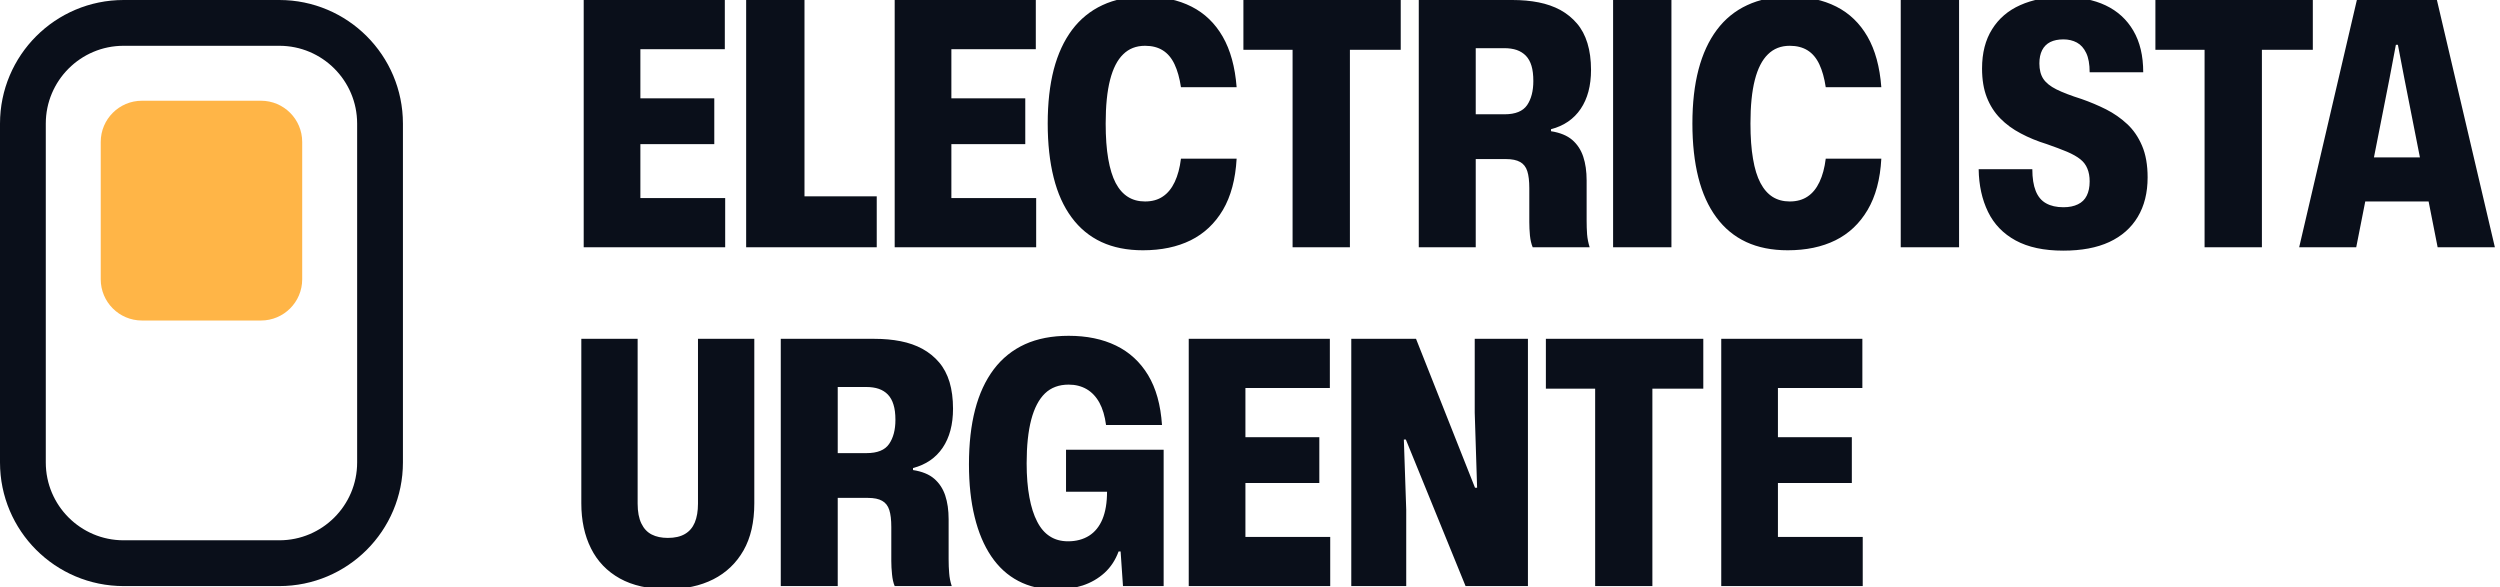
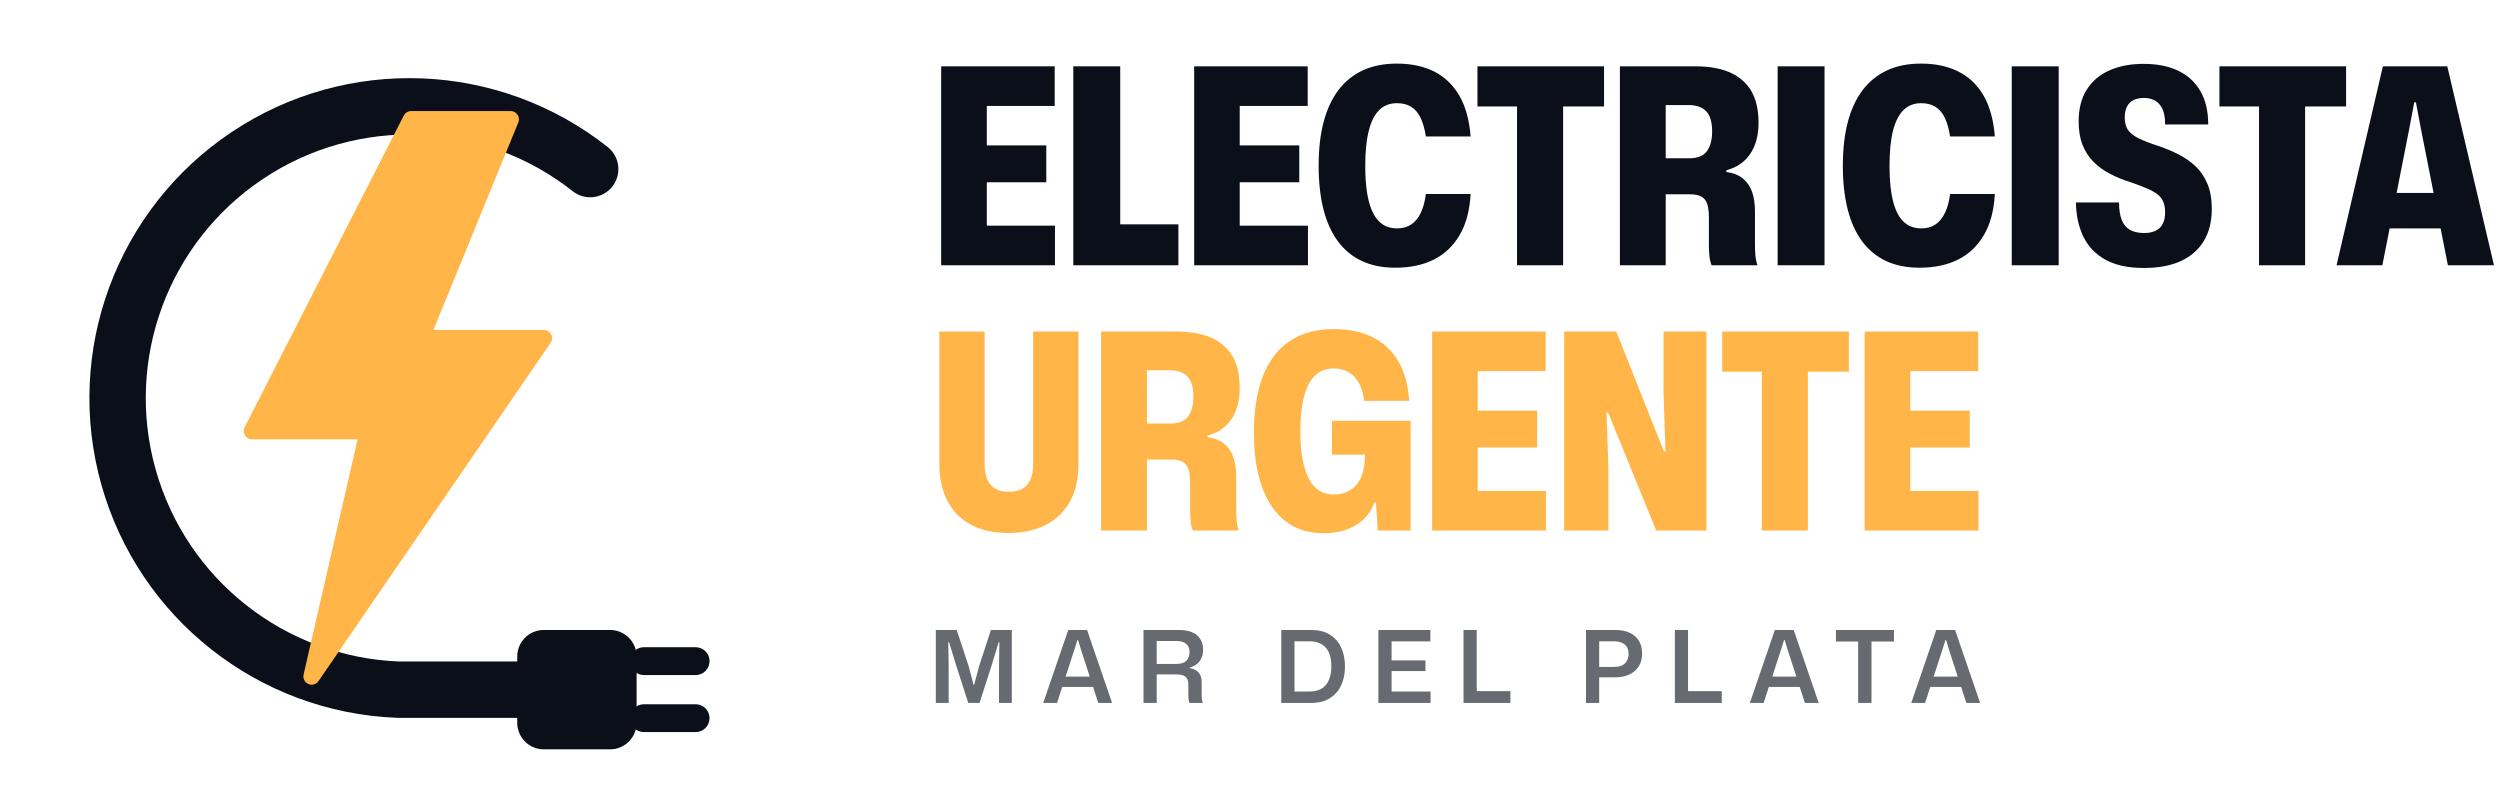
- <svg xmlns="http://www.w3.org/2000/svg" viewBox="0 0 273 64" width="273" height="64">
-   <g transform="translate(0 0)">
-     <rect x="2.5" y="2.5" width="39" height="59" rx="11" fill="none" stroke="#0a0f1a" stroke-width="5" />
-     <rect x="11" y="11" width="22" height="24" rx="4.5" fill="#ffb547" />
-   </g>
-   <path transform="translate(62 27)" fill="#0a0f1a" d="M17.19 0L1.74 0L1.74-27.00L17.15-27.00L17.15-21.63L6.85-21.63L7.93-22.70L7.93-4.30L6.85-5.37L17.19-5.37L17.19 0ZM16.00-11.26L6.85-11.26L6.85-16.26L16.00-16.26L16.00-11.26ZM33.74 0L19.48 0L19.48-27.00L25.85-27.00L25.85-4.63L24.96-5.56L33.74-5.56L33.74 0ZM51.15 0L35.70 0L35.70-27.00L51.11-27.00L51.11-21.63L40.81-21.63L41.89-22.70L41.89-4.30L40.81-5.37L51.15-5.37L51.15 0ZM49.96-11.26L40.81-11.26L40.81-16.26L49.96-16.26L49.96-11.26ZM62.81 0.33L62.81 0.33Q60.22 0.33 58.28-0.57Q56.33-1.48 55.02-3.26Q53.70-5.04 53.06-7.61Q52.41-10.19 52.41-13.52L52.41-13.52Q52.41-16.85 53.07-19.41Q53.74-21.96 55.07-23.74Q56.41-25.52 58.39-26.44Q60.37-27.37 63.04-27.37L63.04-27.37Q65.96-27.37 68.11-26.28Q70.26-25.19 71.52-23.00Q72.78-20.81 73.04-17.48L73.04-17.48L66.96-17.48Q66.74-18.96 66.26-19.98Q65.78-21.00 64.98-21.50Q64.19-22.00 63.04-22.00L63.04-22.00Q61.59-22.00 60.65-21.07Q59.70-20.15 59.22-18.28Q58.74-16.41 58.74-13.52L58.74-13.52Q58.74-11.26 59.02-9.65Q59.30-8.04 59.83-7.02Q60.37-6.00 61.17-5.50Q61.96-5.00 63.04-5.00L63.04-5.00Q64.19-5.00 64.98-5.54Q65.78-6.07 66.28-7.13Q66.78-8.19 66.96-9.67L66.96-9.67L73.04-9.67Q72.85-6.30 71.54-4.07Q70.22-1.85 68.02-0.76Q65.81 0.33 62.81 0.33ZM85.41 0L79.15 0L79.15-22.11L85.41-22.11L85.41 0ZM90.96-21.56L73.78-21.56L73.78-27.00L90.96-27.00L90.96-21.56ZM99.15 0L92.93 0L92.93-27.00L103.15-27.00Q104.70-27.00 106.02-26.74Q107.33-26.48 108.39-25.91Q109.44-25.33 110.20-24.44Q110.96-23.56 111.35-22.28Q111.74-21.00 111.74-19.37L111.74-19.37Q111.74-16.78 110.61-15.11Q109.48-13.44 107.37-12.89L107.37-12.89L107.37-12.67Q108.85-12.44 109.69-11.72Q110.52-11.00 110.89-9.89Q111.26-8.78 111.26-7.30L111.26-7.30L111.26-2.93Q111.26-2.11 111.31-1.41Q111.37-0.70 111.59 0L111.59 0L105.37 0Q105.15-0.52 105.07-1.28Q105-2.04 105-2.74L105-2.74L105-6.44Q105-7.63 104.78-8.31Q104.56-9.00 104-9.31Q103.44-9.63 102.44-9.63L102.44-9.63L98.59-9.63L98.59-14.52L102.30-14.52Q104.07-14.52 104.76-15.52Q105.44-16.52 105.44-18.15L105.44-18.15Q105.44-19.15 105.24-19.81Q105.04-20.48 104.63-20.91Q104.22-21.33 103.63-21.54Q103.04-21.74 102.26-21.74L102.26-21.74L99.15-21.74L99.15 0ZM120.52 0L114.15 0L114.15-27.00L120.52-27.00L120.52 0ZM133.22 0.33L133.22 0.33Q130.63 0.33 128.69-0.57Q126.74-1.48 125.43-3.26Q124.11-5.04 123.46-7.61Q122.81-10.19 122.81-13.52L122.81-13.52Q122.81-16.85 123.48-19.41Q124.15-21.96 125.48-23.74Q126.81-25.52 128.80-26.44Q130.78-27.37 133.44-27.37L133.44-27.37Q136.37-27.37 138.52-26.28Q140.67-25.19 141.93-23.00Q143.19-20.81 143.44-17.48L143.44-17.48L137.37-17.48Q137.15-18.96 136.67-19.98Q136.19-21.00 135.39-21.50Q134.59-22.00 133.44-22.00L133.44-22.00Q132.00-22.00 131.06-21.07Q130.11-20.15 129.63-18.28Q129.15-16.41 129.15-13.52L129.15-13.52Q129.15-11.26 129.43-9.65Q129.70-8.04 130.24-7.02Q130.78-6.00 131.57-5.50Q132.37-5.00 133.44-5.00L133.44-5.00Q134.59-5.00 135.39-5.54Q136.19-6.07 136.69-7.13Q137.19-8.19 137.37-9.67L137.37-9.67L143.44-9.67Q143.26-6.30 141.94-4.07Q140.63-1.85 138.43-0.76Q136.22 0.33 133.22 0.33ZM151.93 0L145.56 0L145.56-27.00L151.93-27.00L151.93 0ZM163.30 0.37L163.30 0.37Q160.15 0.37 158.11-0.74Q156.07-1.85 155.09-3.87Q154.11-5.89 154.07-8.52L154.07-8.52L159.93-8.52Q159.93-7.07 160.30-6.15Q160.67-5.22 161.43-4.80Q162.19-4.37 163.33-4.37L163.33-4.37Q164.26-4.37 164.91-4.69Q165.56-5.00 165.87-5.63Q166.19-6.26 166.19-7.19L166.19-7.19Q166.19-8.00 165.94-8.59Q165.70-9.19 165.17-9.61Q164.63-10.04 163.72-10.43Q162.81-10.81 161.52-11.26L161.52-11.26Q159.96-11.74 158.67-12.43Q157.37-13.11 156.43-14.07Q155.48-15.04 154.96-16.37Q154.44-17.70 154.44-19.52L154.44-19.52Q154.44-22.07 155.54-23.81Q156.63-25.56 158.61-26.44Q160.59-27.33 163.26-27.33L163.26-27.33Q166-27.33 167.94-26.41Q169.89-25.48 170.96-23.65Q172.04-21.81 172.04-19.11L172.04-19.11L166.19-19.11Q166.19-20.44 165.81-21.22Q165.44-22.00 164.80-22.35Q164.15-22.70 163.33-22.70L163.33-22.70Q162.48-22.70 161.89-22.41Q161.30-22.11 161-21.52Q160.70-20.93 160.70-20.07L160.70-20.07Q160.70-19.04 161.13-18.39Q161.56-17.74 162.56-17.24Q163.56-16.74 165.30-16.19L165.30-16.19Q166.70-15.70 167.98-15.06Q169.26-14.41 170.28-13.46Q171.30-12.52 171.91-11.09Q172.52-9.67 172.52-7.63L172.52-7.63Q172.52-5.11 171.44-3.31Q170.37-1.52 168.33-0.57Q166.30 0.37 163.30 0.37ZM185 0L178.74 0L178.74-22.11L185-22.11L185 0ZM190.56-21.56L173.37-21.56L173.37-27.00L190.56-27.00L190.56-21.56ZM195.30 0L189.07 0L195.37-27.00L204.11-27.00L210.44 0L204.19 0L200.56-18.41L199.85-22.11L199.63-22.11L198.93-18.41L195.30 0ZM203.63-5.00L195.85-5.00L196.74-9.81L202.70-9.81L203.63-5.00Z" />
-   <path transform="translate(62 64)" fill="#0a0f1a" d="M10.89 0.33L10.89 0.33Q7.78 0.33 5.69-0.83Q3.59-2.00 2.54-4.11Q1.48-6.22 1.48-9.04L1.48-9.04L1.48-27.00L7.63-27.00L7.63-9.00Q7.63-7.67 8.04-6.83Q8.44-6.00 9.17-5.63Q9.89-5.26 10.93-5.26L10.93-5.26Q12.07-5.26 12.80-5.69Q13.52-6.11 13.87-6.94Q14.22-7.78 14.22-9.00L14.22-9.00L14.22-27.00L20.37-27.00L20.37-9.04Q20.37-5.96 19.19-3.89Q18.00-1.81 15.89-0.74Q13.78 0.33 10.89 0.33ZM29.48 0L23.26 0L23.26-27.00L33.48-27.00Q35.04-27.00 36.35-26.74Q37.67-26.48 38.72-25.91Q39.78-25.33 40.54-24.44Q41.30-23.56 41.69-22.28Q42.07-21.00 42.07-19.37L42.07-19.37Q42.07-16.78 40.94-15.11Q39.81-13.44 37.70-12.89L37.70-12.89L37.70-12.67Q39.19-12.44 40.02-11.72Q40.85-11.00 41.22-9.89Q41.59-8.78 41.59-7.30L41.59-7.30L41.59-2.93Q41.59-2.11 41.65-1.41Q41.70-0.70 41.93 0L41.93 0L35.70 0Q35.48-0.52 35.41-1.28Q35.33-2.04 35.33-2.74L35.33-2.74L35.33-6.44Q35.33-7.63 35.11-8.31Q34.89-9.00 34.33-9.31Q33.78-9.63 32.78-9.63L32.78-9.63L28.93-9.63L28.93-14.52L32.63-14.52Q34.41-14.52 35.09-15.52Q35.78-16.52 35.78-18.15L35.78-18.15Q35.78-19.15 35.57-19.81Q35.37-20.48 34.96-20.91Q34.56-21.33 33.96-21.54Q33.37-21.74 32.59-21.74L32.59-21.74L29.48-21.74L29.48 0ZM53.26 0.37L53.26 0.37Q50.96 0.37 49.20-0.56Q47.44-1.48 46.24-3.26Q45.04-5.04 44.43-7.56Q43.81-10.07 43.81-13.30L43.81-13.30Q43.81-16.67 44.48-19.26Q45.15-21.85 46.52-23.67Q47.89-25.48 49.93-26.41Q51.96-27.33 54.70-27.33L54.70-27.33Q57.67-27.33 59.87-26.26Q62.07-25.19 63.37-23.04Q64.67-20.89 64.89-17.59L64.89-17.59L58.78-17.59Q58.59-19.04 58.06-20.02Q57.52-21.00 56.67-21.50Q55.81-22.00 54.70-22.00L54.70-22.00Q53.11-22.00 52.11-21.04Q51.11-20.07 50.61-18.17Q50.11-16.26 50.11-13.41L50.11-13.41Q50.11-11.30 50.41-9.70Q50.70-8.11 51.26-7.04Q51.81-5.96 52.65-5.43Q53.48-4.89 54.63-4.89L54.63-4.89Q55.96-4.89 56.93-5.50Q57.89-6.11 58.39-7.31Q58.89-8.52 58.89-10.33L58.89-10.33L58.89-11.70L60.22-10.30L54.41-10.30L54.41-14.89L65.07-14.89L65.07 0L60.63 0L60.37-3.78L60.15-3.78Q59.63-2.37 58.61-1.44Q57.59-0.52 56.24-0.07Q54.89 0.37 53.26 0.37ZM83.26 0L67.81 0L67.81-27.00L83.22-27.00L83.22-21.63L72.93-21.63L74.00-22.70L74.00-4.30L72.93-5.37L83.26-5.37L83.26 0ZM82.07-11.26L72.93-11.26L72.93-16.26L82.07-16.26L82.07-11.26ZM91.56 0L85.56 0L85.56-27.00L92.63-27.00L99.07-10.74L99.30-10.74L99.04-18.93L99.04-27.00L104.85-27.00L104.85 0L98.04 0L91.52-16.00L91.30-16.00L91.56-8.33L91.56 0ZM118.44 0L112.19 0L112.19-22.11L118.44-22.11L118.44 0ZM124-21.56L106.81-21.56L106.81-27.00L124-27.00L124-21.56ZM141.41 0L125.96 0L125.96-27.00L141.37-27.00L141.37-21.63L131.07-21.63L132.15-22.70L132.15-4.30L131.07-5.37L141.41-5.37L141.41 0ZM140.22-11.26L131.07-11.26L131.07-16.26L140.22-16.26L140.22-11.26Z" />
+ <svg xmlns="http://www.w3.org/2000/svg" viewBox="0 0 377 120" width="377" height="120">
+   <path d="M89 25.5 A44 44 0 1 0 60 104 L79 104" fill="none" stroke="#0a0f1a" stroke-width="8.5" stroke-linecap="round" />
+   <rect x="78" y="95" width="18" height="18" rx="4" fill="#0a0f1a" />
+   <rect x="95" y="97.6" width="12" height="4.2" rx="2.1" fill="#0a0f1a" />
+   <rect x="95" y="106.2" width="12" height="4.2" rx="2.1" fill="#0a0f1a" />
+   <path d="M62 18 L38 65 L55.5 65 L47 102 L82 51 L63.5 51 L77 18 Z" fill="#ffb547" stroke="#ffb547" stroke-width="2.5" stroke-linejoin="round" />
+   <path transform="translate(140 40)" fill="#0a0f1a" d="M19.09 0L1.93 0L1.93-30.00L19.05-30.00L19.05-24.03L7.61-24.03L8.81-25.23L8.81-4.77L7.61-5.97L19.09-5.97L19.09 0ZM17.78-12.51L7.61-12.51L7.61-18.07L17.78-18.07L17.78-12.51ZM37.70 0L21.85 0L21.85-30.00L28.93-30.00L28.93-5.14L27.94-6.17L37.70-6.17L37.70 0ZM57.24 0L40.08 0L40.08-30.00L57.20-30.00L57.20-24.03L45.76-24.03L46.95-25.23L46.95-4.77L45.76-5.97L57.24-5.97L57.24 0ZM55.93-12.51L45.76-12.51L45.76-18.07L55.93-18.07L55.93-12.51ZM70.41 0.37L70.41 0.37Q67.53 0.37 65.37-0.64Q63.21-1.65 61.75-3.62Q60.29-5.60 59.57-8.46Q58.85-11.32 58.85-15.02L58.85-15.02Q58.85-18.72 59.59-21.56Q60.33-24.40 61.81-26.38Q63.29-28.35 65.49-29.38Q67.70-30.41 70.66-30.41L70.66-30.41Q73.91-30.41 76.30-29.20Q78.68-27.98 80.08-25.56Q81.48-23.13 81.77-19.42L81.77-19.42L75.02-19.42Q74.77-21.07 74.24-22.20Q73.70-23.33 72.82-23.89Q71.93-24.44 70.66-24.44L70.66-24.44Q69.05-24.44 68.00-23.42Q66.95-22.39 66.42-20.31Q65.88-18.23 65.88-15.02L65.88-15.02Q65.88-12.51 66.19-10.72Q66.50-8.93 67.10-7.80Q67.70-6.67 68.58-6.11Q69.47-5.56 70.66-5.56L70.66-5.56Q71.93-5.56 72.82-6.15Q73.70-6.75 74.26-7.92Q74.81-9.09 75.02-10.74L75.02-10.74L81.77-10.74Q81.56-7.00 80.10-4.53Q78.64-2.06 76.19-0.84Q73.74 0.37 70.41 0.37ZM95.72 0L88.77 0L88.77-24.57L95.72-24.57L95.72 0ZM101.89-23.95L82.80-23.95L82.80-30.00L101.89-30.00L101.89-23.95ZM111.19 0L104.28 0L104.28-30.00L115.64-30.00Q117.37-30.00 118.83-29.71Q120.29-29.42 121.46-28.79Q122.63-28.15 123.48-27.16Q124.32-26.17 124.75-24.75Q125.19-23.33 125.19-21.52L125.19-21.52Q125.19-18.64 123.93-16.79Q122.67-14.94 120.33-14.32L120.33-14.32L120.33-14.07Q121.98-13.83 122.90-13.02Q123.83-12.22 124.24-10.99Q124.65-9.75 124.65-8.11L124.65-8.11L124.65-3.25Q124.65-2.35 124.71-1.56Q124.77-0.78 125.02 0L125.02 0L118.11 0Q117.86-0.58 117.78-1.42Q117.70-2.26 117.70-3.05L117.70-3.05L117.70-7.16Q117.70-8.48 117.45-9.24Q117.20-10.00 116.58-10.35Q115.97-10.70 114.86-10.70L114.86-10.70L110.58-10.70L110.58-16.13L114.69-16.13Q116.67-16.13 117.43-17.24Q118.19-18.35 118.19-20.16L118.19-20.16Q118.19-21.28 117.96-22.02Q117.74-22.76 117.28-23.23Q116.83-23.70 116.17-23.93Q115.51-24.16 114.65-24.16L114.65-24.16L111.19-24.16L111.19 0ZM135.14 0L128.07 0L128.07-30.00L135.14-30.00L135.14 0ZM149.47 0.37L149.47 0.37Q146.58 0.37 144.42-0.64Q142.26-1.65 140.80-3.62Q139.34-5.60 138.62-8.46Q137.90-11.32 137.90-15.02L137.90-15.02Q137.90-18.72 138.64-21.56Q139.38-24.40 140.86-26.38Q142.35-28.35 144.55-29.38Q146.75-30.41 149.71-30.41L149.71-30.41Q152.96-30.41 155.35-29.20Q157.74-27.98 159.14-25.56Q160.53-23.13 160.82-19.42L160.82-19.42L154.07-19.42Q153.83-21.07 153.29-22.20Q152.76-23.33 151.87-23.89Q150.99-24.44 149.71-24.44L149.71-24.44Q148.11-24.44 147.06-23.42Q146.01-22.39 145.47-20.31Q144.94-18.23 144.94-15.02L144.94-15.02Q144.94-12.51 145.25-10.72Q145.56-8.93 146.15-7.80Q146.75-6.67 147.63-6.11Q148.52-5.56 149.71-5.56L149.71-5.56Q150.99-5.56 151.87-6.15Q152.76-6.75 153.31-7.92Q153.87-9.09 154.07-10.74L154.07-10.74L160.82-10.74Q160.62-7.00 159.16-4.53Q157.70-2.06 155.25-0.84Q152.80 0.37 149.47 0.37ZM170.45 0L163.37 0L163.37-30.00L170.45-30.00L170.45 0ZM183.29 0.41L183.29 0.41Q179.79 0.41 177.53-0.82Q175.27-2.06 174.18-4.30Q173.09-6.54 173.05-9.47L173.05-9.47L179.55-9.47Q179.55-7.86 179.96-6.83Q180.37-5.80 181.21-5.33Q182.06-4.86 183.33-4.86L183.33-4.86Q184.36-4.86 185.08-5.21Q185.80-5.56 186.15-6.26Q186.50-6.95 186.50-7.98L186.50-7.98Q186.50-8.89 186.23-9.55Q185.97-10.21 185.37-10.68Q184.77-11.15 183.77-11.58Q182.76-12.02 181.32-12.51L181.32-12.51Q179.59-13.05 178.15-13.81Q176.71-14.57 175.66-15.64Q174.61-16.71 174.03-18.19Q173.46-19.67 173.46-21.69L173.46-21.69Q173.46-24.53 174.67-26.46Q175.88-28.40 178.09-29.38Q180.29-30.37 183.25-30.37L183.25-30.37Q186.30-30.37 188.46-29.34Q190.62-28.31 191.81-26.28Q193.00-24.24 193.00-21.23L193.00-21.23L186.50-21.23Q186.50-22.72 186.09-23.58Q185.68-24.44 184.96-24.84Q184.24-25.23 183.33-25.23L183.33-25.23Q182.39-25.23 181.73-24.90Q181.07-24.57 180.74-23.91Q180.41-23.25 180.41-22.30L180.41-22.30Q180.41-21.15 180.88-20.43Q181.36-19.71 182.47-19.16Q183.58-18.60 185.51-17.98L185.51-17.98Q187.08-17.45 188.50-16.73Q189.92-16.01 191.05-14.96Q192.18-13.91 192.86-12.33Q193.54-10.74 193.54-8.48L193.54-8.48Q193.54-5.68 192.35-3.68Q191.15-1.69 188.89-0.64Q186.63 0.41 183.29 0.41ZM207.61 0L200.66 0L200.66-24.57L207.61-24.57L207.61 0ZM213.79-23.95L194.69-23.95L194.69-30.00L213.79-30.00L213.79-23.95ZM219.26 0L212.35 0L219.34-30.00L229.05-30.00L236.09 0L229.14 0L225.10-20.45L224.32-24.57L224.07-24.57L223.29-20.45L219.26 0ZM228.52-5.56L219.88-5.56L220.86-10.91L227.49-10.91L228.52-5.56Z" />
+   <path transform="translate(140 80)" fill="#ffb547" d="M12.10 0.37L12.10 0.37Q8.64 0.37 6.32-0.93Q3.99-2.22 2.82-4.57Q1.65-6.91 1.65-10.04L1.65-10.04L1.65-30.00L8.48-30.00L8.48-10.00Q8.48-8.52 8.93-7.59Q9.38-6.67 10.19-6.26Q10.99-5.84 12.14-5.84L12.14-5.84Q13.42-5.84 14.22-6.32Q15.02-6.79 15.41-7.72Q15.80-8.64 15.80-10.00L15.80-10.00L15.80-30.00L22.63-30.00L22.63-10.04Q22.63-6.63 21.32-4.32Q20.00-2.02 17.65-0.82Q15.31 0.37 12.10 0.37ZM32.96 0L26.05 0L26.05-30.00L37.41-30.00Q39.14-30.00 40.60-29.71Q42.06-29.42 43.23-28.79Q44.40-28.15 45.25-27.16Q46.09-26.17 46.52-24.75Q46.95-23.33 46.95-21.52L46.95-21.52Q46.95-18.64 45.70-16.79Q44.44-14.94 42.10-14.32L42.10-14.32L42.10-14.07Q43.74-13.83 44.67-13.02Q45.60-12.22 46.01-10.99Q46.42-9.75 46.42-8.11L46.42-8.11L46.42-3.25Q46.42-2.35 46.48-1.56Q46.54-0.78 46.79 0L46.79 0L39.88 0Q39.63-0.58 39.55-1.42Q39.47-2.26 39.47-3.05L39.47-3.05L39.47-7.16Q39.47-8.48 39.22-9.24Q38.97-10.00 38.35-10.35Q37.74-10.70 36.63-10.70L36.63-10.70L32.35-10.70L32.35-16.13L36.46-16.13Q38.44-16.13 39.20-17.24Q39.96-18.35 39.96-20.16L39.96-20.16Q39.96-21.28 39.73-22.02Q39.51-22.76 39.05-23.23Q38.60-23.70 37.94-23.93Q37.28-24.16 36.42-24.16L36.42-24.16L32.96-24.16L32.96 0ZM59.59 0.41L59.59 0.41Q57.04 0.41 55.08-0.62Q53.13-1.65 51.79-3.62Q50.45-5.60 49.77-8.40Q49.09-11.19 49.09-14.77L49.09-14.77Q49.09-18.52 49.84-21.40Q50.58-24.28 52.10-26.30Q53.62-28.31 55.88-29.34Q58.15-30.37 61.19-30.37L61.19-30.37Q64.49-30.37 66.93-29.18Q69.38-27.98 70.82-25.60Q72.26-23.21 72.51-19.55L72.51-19.55L65.72-19.55Q65.51-21.15 64.92-22.24Q64.32-23.33 63.37-23.89Q62.43-24.44 61.19-24.44L61.19-24.44Q59.42-24.44 58.31-23.37Q57.20-22.30 56.65-20.19Q56.09-18.07 56.09-14.90L56.09-14.90Q56.09-12.55 56.42-10.78Q56.75-9.01 57.37-7.82Q57.98-6.63 58.91-6.03Q59.84-5.43 61.11-5.43L61.11-5.43Q62.59-5.43 63.66-6.11Q64.73-6.79 65.29-8.13Q65.84-9.47 65.84-11.48L65.84-11.48L65.84-13.00L67.33-11.44L60.86-11.44L60.86-16.54L72.72-16.54L72.72 0L67.78 0L67.49-4.20L67.24-4.20Q66.67-2.63 65.53-1.60Q64.40-0.58 62.90-0.08Q61.40 0.41 59.59 0.41ZM93.13 0L75.97 0L75.97-30.00L93.09-30.00L93.09-24.03L81.65-24.03L82.84-25.23L82.84-4.77L81.65-5.97L93.13-5.97L93.13 0ZM91.81-12.51L81.65-12.51L81.65-18.07L91.81-18.07L91.81-12.51ZM102.55 0L95.88 0L95.88-30.00L103.74-30.00L110.91-11.93L111.15-11.93L110.86-21.03L110.86-30.00L117.33-30.00L117.33 0L109.75 0L102.51-17.78L102.26-17.78L102.55-9.26L102.55 0ZM132.63 0L125.68 0L125.68-24.57L132.63-24.57L132.63 0ZM138.81-23.95L119.71-23.95L119.71-30.00L138.81-30.00L138.81-23.95ZM158.35 0L141.19 0L141.19-30.00L158.31-30.00L158.31-24.03L146.87-24.03L148.07-25.23L148.07-4.77L146.87-5.97L158.35-5.97L158.35 0ZM157.04-12.51L146.87-12.51L146.87-18.07L157.04-18.07L157.04-12.51Z" />
+   <path transform="translate(140 106)" fill="#0a0f1a" fill-opacity=".62" d="M3.06 0L1.12 0L1.12-11.00L4.27-11.00L6.07-5.55L6.81-2.75L6.91-2.75L7.65-5.55L9.43-11.00L12.58-11.00L12.58 0L10.65 0L10.65-5.33L10.71-9.14L10.59-9.14L9.52-5.60L7.71 0L6.01 0L4.21-5.60L3.12-9.14L3.00-9.14L3.06-5.33L3.06 0ZM19.40 0L17.32 0L21.09-11.00L23.93-11.00L27.70 0L25.62 0L23.00-8.07L22.57-9.48L22.47-9.48L22.03-8.07L19.40 0ZM25.00-2.41L20.02-2.41L20.42-3.97L24.61-3.97L25.00-2.41ZM34.43 0L32.44 0L32.44-11.00L37.86-11.00Q38.52-11.00 39.07-10.88Q39.62-10.76 40.06-10.52Q40.50-10.28 40.80-9.91Q41.10-9.55 41.27-9.08Q41.43-8.60 41.43-8.01L41.43-8.01Q41.43-6.99 40.90-6.28Q40.36-5.58 39.41-5.33L39.41-5.33L39.41-5.24Q40.06-5.13 40.45-4.85Q40.85-4.57 41.03-4.13Q41.21-3.70 41.21-3.08L41.21-3.08L41.21-1.22Q41.21-0.94 41.23-0.63Q41.25-0.32 41.39 0L41.39 0L39.37 0Q39.28-0.21 39.24-0.53Q39.20-0.84 39.20-1.24L39.20-1.24L39.20-2.73Q39.20-3.24 39.05-3.58Q38.90-3.92 38.51-4.11Q38.12-4.30 37.38-4.30L37.38-4.30L34.24-4.30L34.24-5.88L37.41-5.88Q38.48-5.88 38.93-6.39Q39.38-6.90 39.38-7.65L39.38-7.65Q39.38-8.12 39.24-8.43Q39.10-8.74 38.83-8.94Q38.57-9.14 38.21-9.24Q37.84-9.34 37.41-9.34L37.41-9.34L34.43-9.34L34.43 0ZM57.79 0L53.22 0L53.22-11.00L57.79-11.00Q59.39-11.00 60.52-10.31Q61.64-9.63 62.23-8.39Q62.82-7.15 62.82-5.49L62.82-5.49Q62.82-4.27 62.48-3.25Q62.15-2.23 61.50-1.51Q60.85-0.78 59.93-0.39Q59.00 0 57.79 0L57.79 0ZM55.21-9.29L55.21-1.72L57.47-1.72Q58.20-1.72 58.80-1.93Q59.41-2.14 59.84-2.60Q60.28-3.06 60.52-3.79Q60.76-4.51 60.76-5.54L60.76-5.54Q60.76-6.88 60.35-7.70Q59.93-8.53 59.19-8.91Q58.46-9.29 57.47-9.29L57.47-9.29L55.21-9.29ZM75.73 0L67.86 0L67.86-11.00L75.70-11.00L75.70-9.28L69.43-9.28L69.85-9.72L69.85-1.28L69.43-1.72L75.73-1.72L75.73 0ZM74.96-4.80L69.43-4.80L69.43-6.41L74.96-6.41L74.96-4.80ZM87.77 0L80.70 0L80.70-11.00L82.69-11.00L82.69-1.40L82.36-1.78L87.77-1.78L87.77 0ZM101.16 0L99.17 0L99.17-11.00L103.57-11.00Q104.90-11.00 105.81-10.56Q106.71-10.12 107.17-9.33Q107.63-8.54 107.63-7.45L107.63-7.45Q107.63-6.32 107.13-5.52Q106.62-4.72 105.71-4.29Q104.79-3.86 103.57-3.86L103.57-3.86L100.96-3.86L100.96-5.43L103.41-5.43Q104.52-5.43 105.06-5.98Q105.59-6.53 105.59-7.39L105.59-7.39Q105.59-8.34 105.01-8.82Q104.42-9.29 103.41-9.29L103.41-9.29L100.89-9.29L101.16-9.57L101.16 0ZM119.64 0L112.57 0L112.57-11.00L114.56-11.00L114.56-1.40L114.22-1.78L119.64-1.78L119.64 0ZM125.96 0L123.88 0L127.65-11.00L130.49-11.00L134.26 0L132.18 0L129.56-8.07L129.13-9.48L129.03-9.48L128.59-8.07L125.96 0ZM131.56-2.41L126.58-2.41L126.98-3.97L131.17-3.97L131.56-2.41ZM142.22 0L140.21 0L140.21-9.48L142.22-9.48L142.22 0ZM145.61-9.26L136.86-9.26L136.86-11.00L145.61-11.00L145.61-9.26ZM150.30 0L148.22 0L151.99-11.00L154.83-11.00L158.60 0L156.52 0L153.89-8.07L153.47-9.48L153.37-9.48L152.93-8.07L150.30 0ZM155.90-2.41L150.92-2.41L151.31-3.97L155.51-3.97L155.90-2.41Z" />
</svg>
